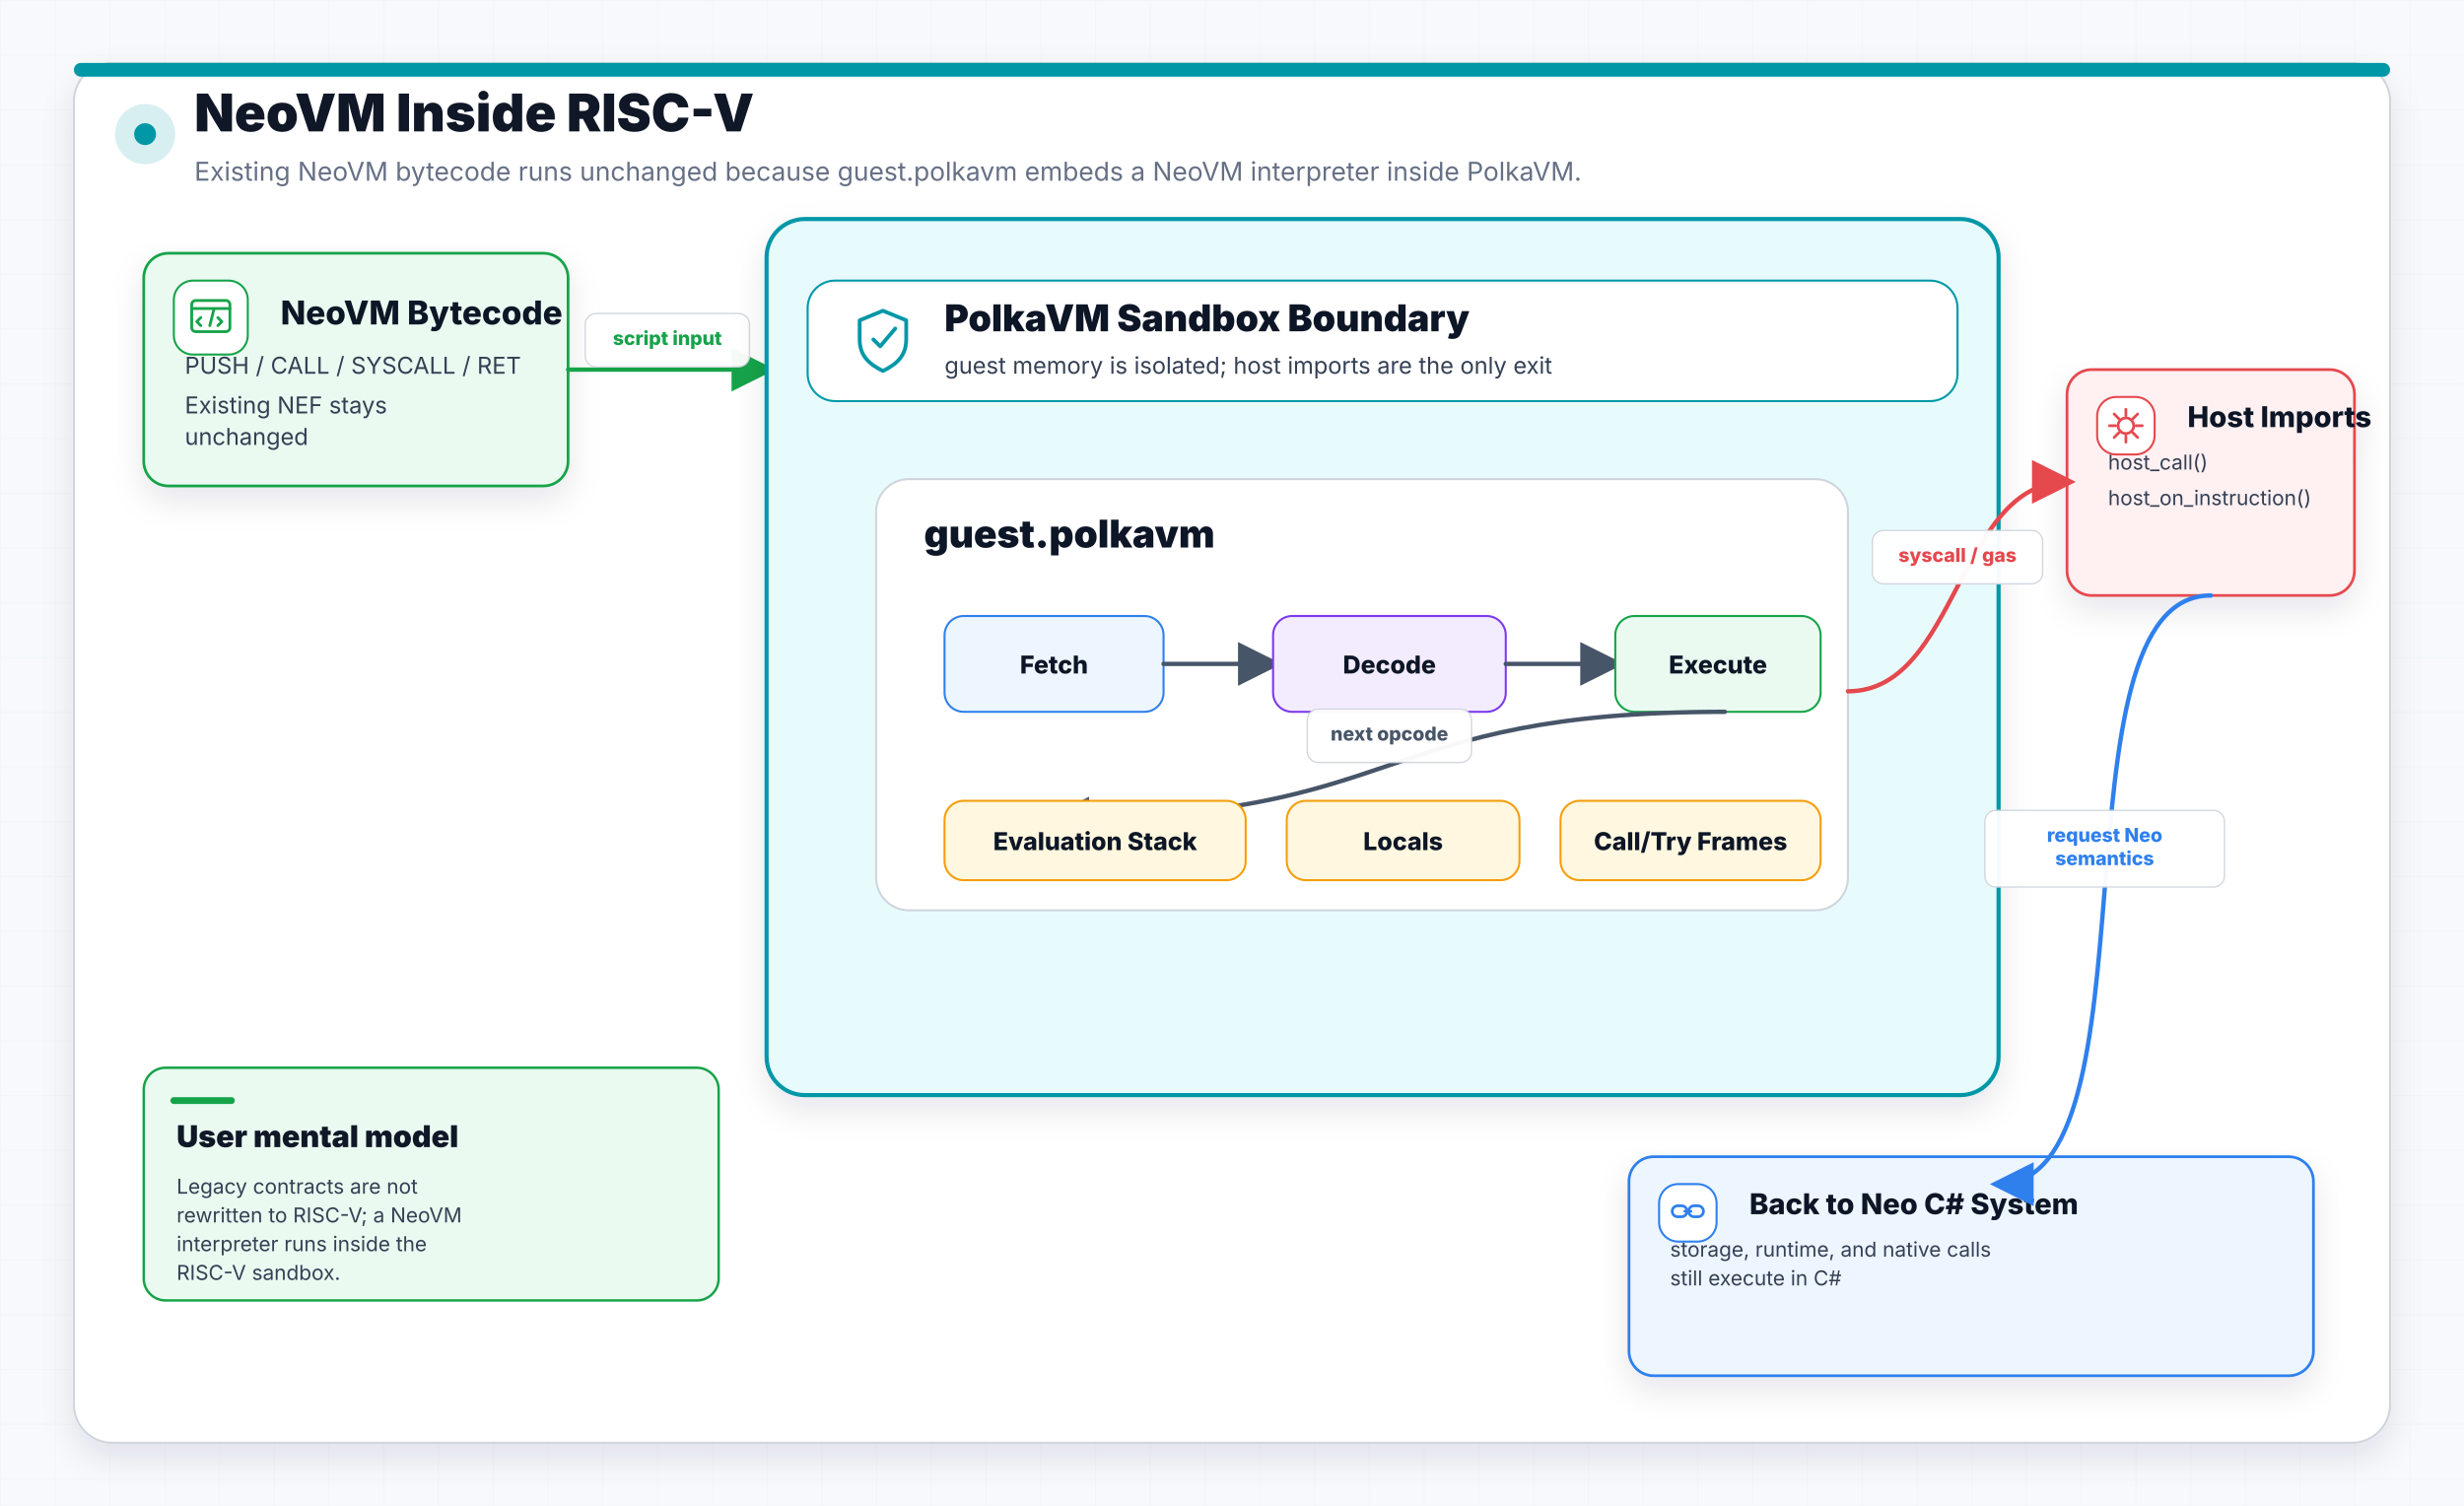
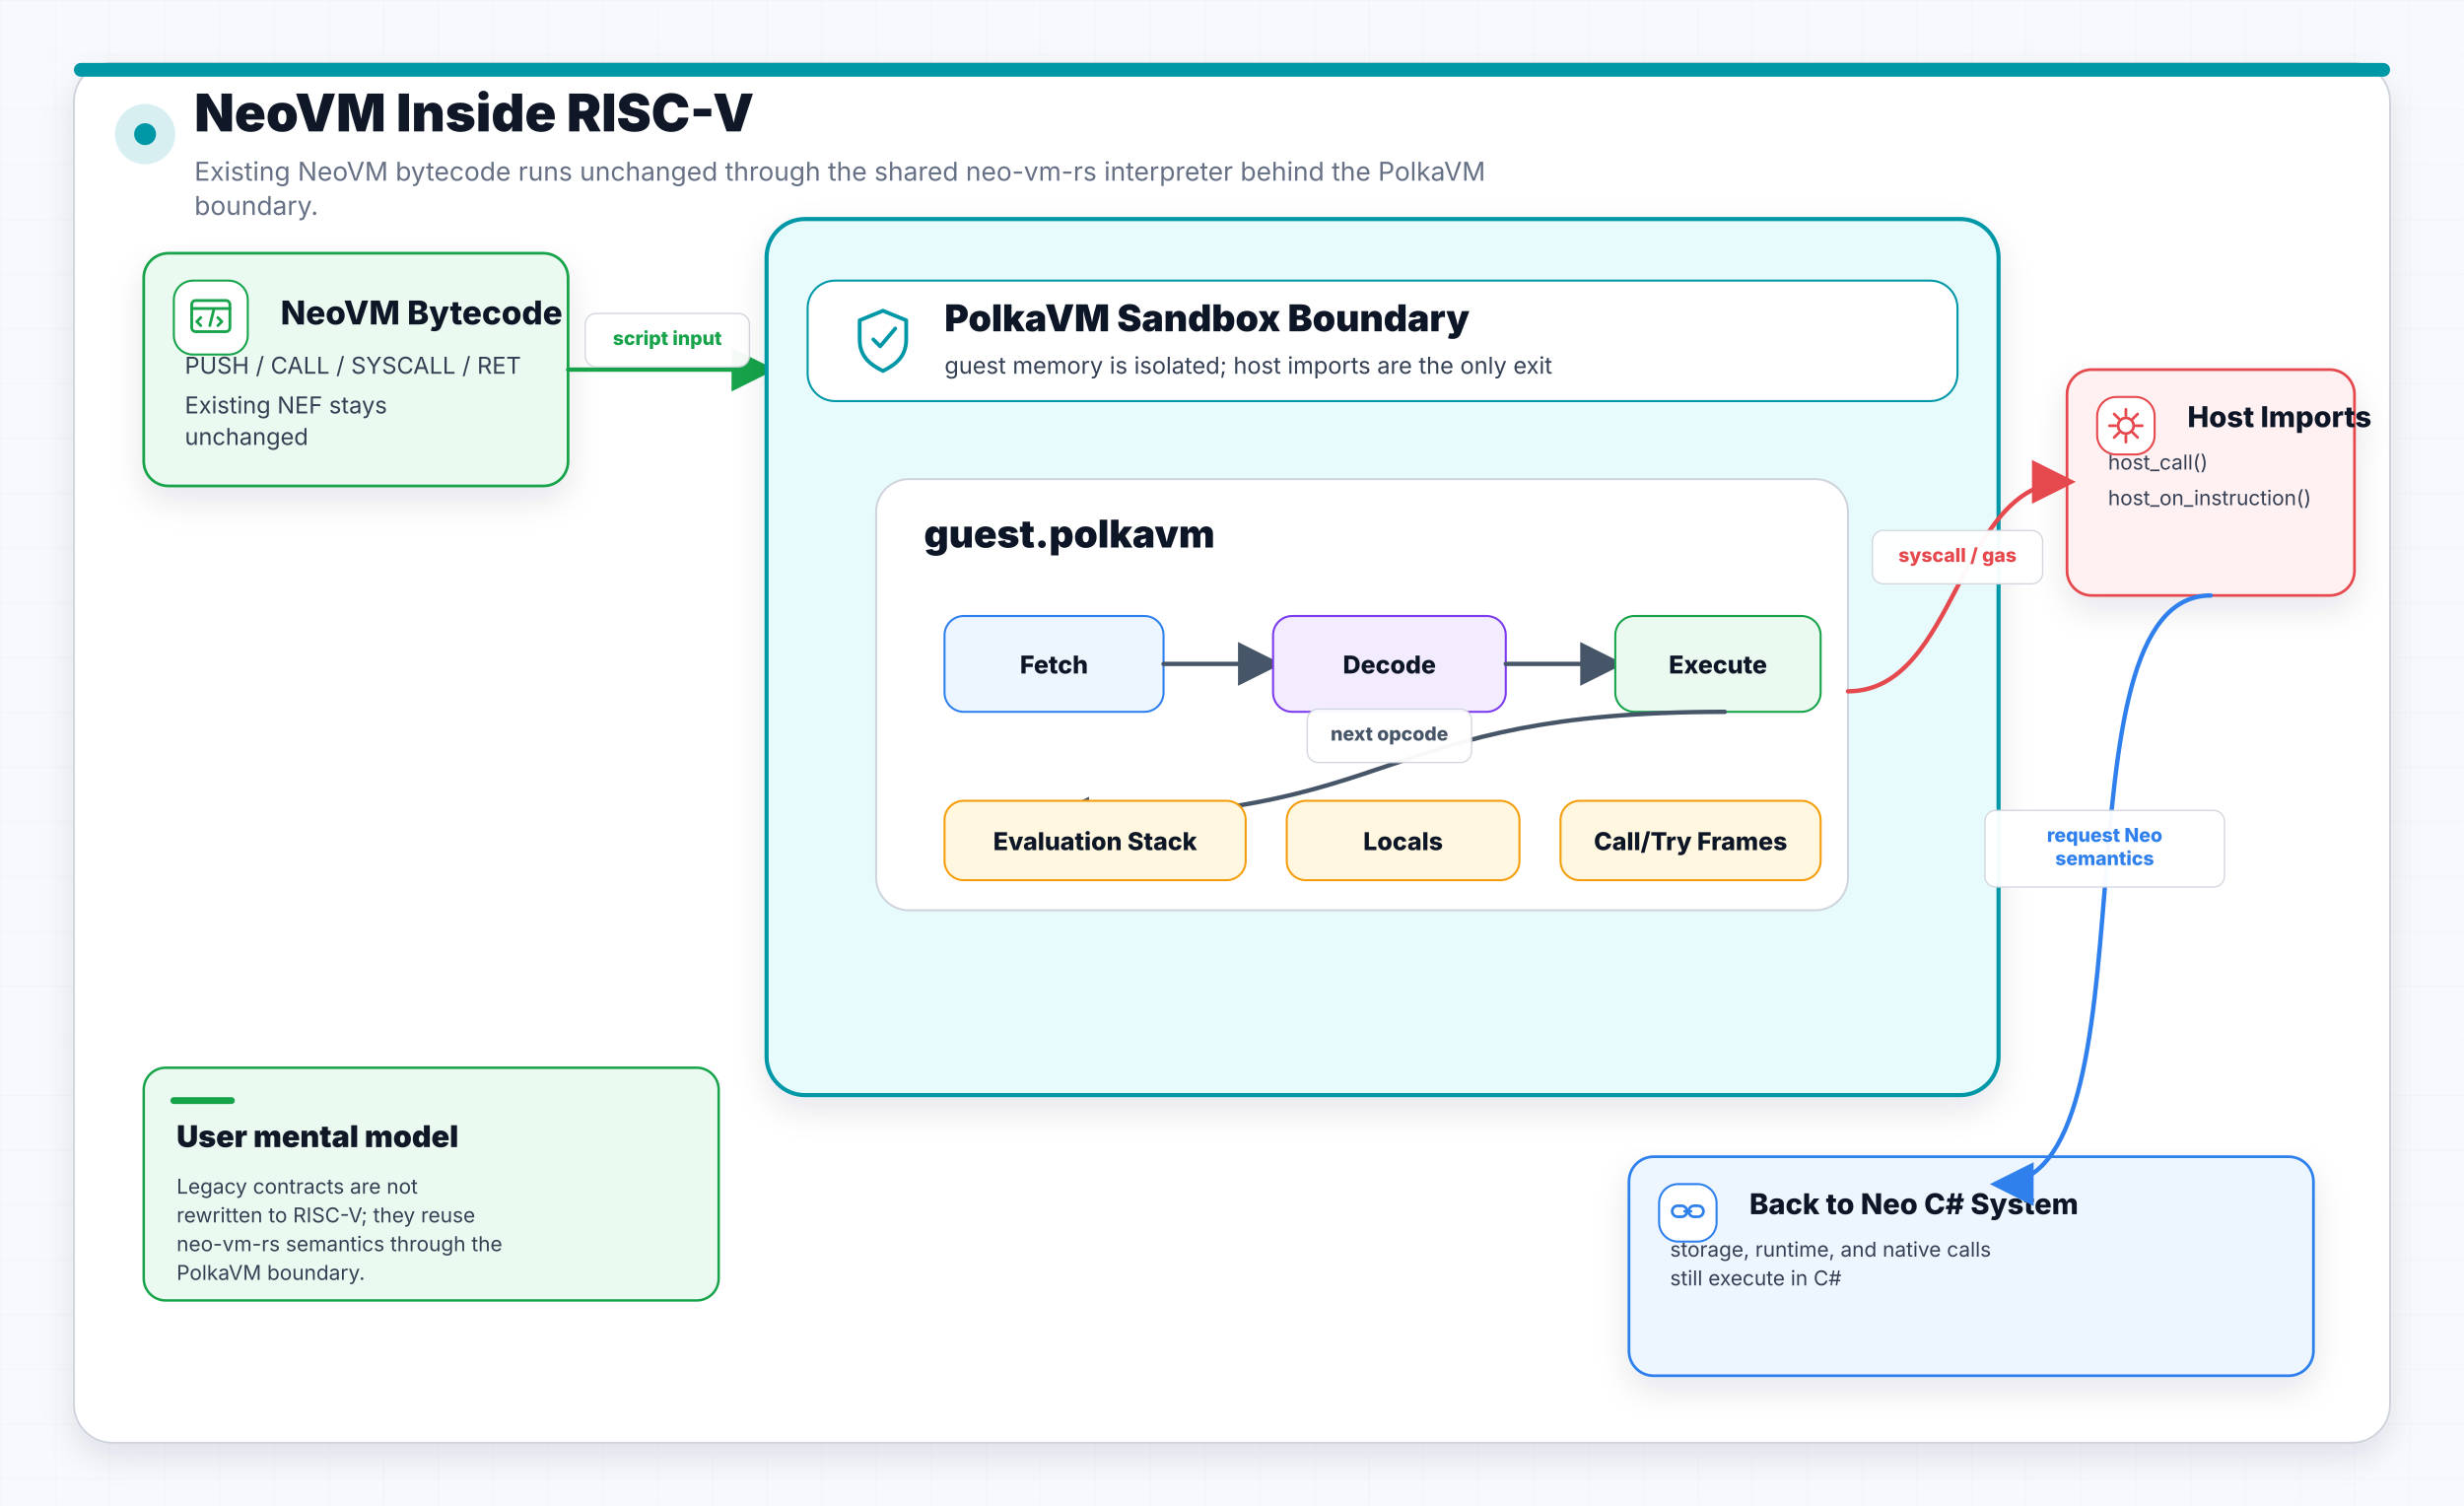
<svg xmlns="http://www.w3.org/2000/svg" width="1800" height="1100" viewBox="0 0 1800 1100" role="img" aria-label="NeoVM Inside RISC-V">
  <defs>
    <pattern id="grid" width="40" height="40" patternUnits="userSpaceOnUse">
      <path d="M 40 0 L 0 0 0 40" fill="none" stroke="#e6edf5" stroke-width="1" />
    </pattern>
    <marker id="arrow-slate" markerWidth="14" markerHeight="14" refX="10" refY="7" orient="auto" markerUnits="strokeWidth">
      <path d="M2,2 L12,7 L2,12 z" fill="#475467" />
    </marker>
    <marker id="arrow-green" markerWidth="14" markerHeight="14" refX="10" refY="7" orient="auto" markerUnits="strokeWidth">
      <path d="M2,2 L12,7 L2,12 z" fill="#16a34a" />
    </marker>
    <marker id="arrow-blue" markerWidth="14" markerHeight="14" refX="10" refY="7" orient="auto" markerUnits="strokeWidth">
      <path d="M2,2 L12,7 L2,12 z" fill="#2f80ed" />
    </marker>
    <marker id="arrow-red" markerWidth="14" markerHeight="14" refX="10" refY="7" orient="auto" markerUnits="strokeWidth">
      <path d="M2,2 L12,7 L2,12 z" fill="#e5484d" />
    </marker>
    <marker id="arrow-purple" markerWidth="14" markerHeight="14" refX="10" refY="7" orient="auto" markerUnits="strokeWidth">
      <path d="M2,2 L12,7 L2,12 z" fill="#7c3aed" />
    </marker>
    <filter id="soft-shadow" x="-10%" y="-10%" width="120%" height="130%">
      <feDropShadow dx="0" dy="10" stdDeviation="12" flood-color="#101828" flood-opacity="0.10" />
    </filter>
  </defs>
  <rect width="1800" height="1100" fill="#f7f9fc" />
  <rect width="1800" height="1100" fill="url(#grid)" opacity="0.42" />
  <rect x="54" y="46" width="1692" height="1008" rx="28" fill="#ffffff" stroke="#d0d5dd" stroke-width="1.5" filter="url(#soft-shadow)" />
  <rect x="54" y="46" width="1692" height="10" rx="5" fill="#0097a7" />
  <circle cx="106" cy="98" r="22" fill="#0097a7" opacity="0.16" />
  <circle cx="106" cy="98" r="8" fill="#0097a7" />
  <text x="142" y="96" text-anchor="start" font-family="Inter, Noto Sans CJK SC, Microsoft YaHei, PingFang SC, Arial, sans-serif" font-size="38" font-weight="850" fill="#101828">NeoVM Inside RISC-V</text>
-   <text x="142" y="132" text-anchor="start" font-family="Inter, Noto Sans CJK SC, Microsoft YaHei, PingFang SC, Arial, sans-serif" font-size="19" font-weight="400" fill="#667085">Existing NeoVM bytecode runs unchanged because guest.polkavm embeds a NeoVM interpreter inside PolkaVM.</text>
+   <text x="142" y="132" text-anchor="start" font-family="Inter, Noto Sans CJK SC, Microsoft YaHei, PingFang SC, Arial, sans-serif" font-size="19" font-weight="400" fill="#667085">Existing NeoVM bytecode runs unchanged through the shared neo-vm-rs interpreter behind the PolkaVM</text>
+   <text x="142" y="157" text-anchor="start" font-family="Inter, Noto Sans CJK SC, Microsoft YaHei, PingFang SC, Arial, sans-serif" font-size="19" font-weight="400" fill="#667085">boundary.</text>
  <g filter="url(#soft-shadow)">
    <rect x="105" y="185" width="310" height="170" rx="18" fill="#eafaf0" stroke="#16a34a" stroke-width="2" />
    <rect x="127" y="205" width="54" height="54" rx="14" fill="#ffffff" stroke="#16a34a" stroke-width="1.5" />
    <g fill="none" stroke="#16a34a" stroke-width="2.04" stroke-linecap="round" stroke-linejoin="round">
      <rect x="140.046" y="219.515" width="27.907" height="22.766" rx="2.938" />
      <path d="M 140.046 225.39 h 27.907 M 146.656 232 l -2.938 2.938 l 2.938 2.938 M 153.266 237.875 l 2.938 -11.75 M 159.141 232 l 2.938 2.938 l -2.938 2.938" />
    </g>
    <text x="205" y="237" text-anchor="start" font-family="Inter, Noto Sans CJK SC, Microsoft YaHei, PingFang SC, Arial, sans-serif" font-size="24" font-weight="800" fill="#101828">NeoVM Bytecode</text>
    <text x="135" y="273" text-anchor="start" font-family="Inter, Noto Sans CJK SC, Microsoft YaHei, PingFang SC, Arial, sans-serif" font-size="17" font-weight="400" fill="#344054">PUSH / CALL / SYSCALL / RET</text>
    <text x="135" y="302" text-anchor="start" font-family="Inter, Noto Sans CJK SC, Microsoft YaHei, PingFang SC, Arial, sans-serif" font-size="17" font-weight="400" fill="#344054">Existing NEF stays</text>
    <text x="135" y="325" text-anchor="start" font-family="Inter, Noto Sans CJK SC, Microsoft YaHei, PingFang SC, Arial, sans-serif" font-size="17" font-weight="400" fill="#344054">unchanged</text>
  </g>
  <g>
    <path d="M 415 270 L 560 270" fill="none" stroke="#16a34a" stroke-width="3.2" stroke-linecap="round" marker-end="url(#arrow-green)" />
    <g>
      <rect x="427.5" y="229" width="120" height="39" rx="8" fill="#ffffff" stroke="#d0d5dd" opacity="0.96" />
      <text x="487.5" y="252" text-anchor="middle" font-family="Inter, Noto Sans CJK SC, Microsoft YaHei, PingFang SC, Arial, sans-serif" font-size="14" font-weight="800" fill="#16a34a">script input</text>
    </g>
  </g>
  <g filter="url(#soft-shadow)">
    <rect x="560" y="160" width="900" height="640" rx="28" fill="#e7fbfd" stroke="#0097a7" stroke-width="3" />
    <rect x="590" y="205" width="840" height="88" rx="20" fill="#fff" stroke="#0097a7" stroke-width="1.5" />
    <g fill="none" stroke="#0097a7" stroke-width="2.778" stroke-linecap="round" stroke-linejoin="round">
      <path d="M 645 227 L 662 234 v 14 c 0 12 -7 18 -17 23 c -10 -5 -17 -11 -17 -23 v -14 z" />
      <path d="M 638 248 l 5 5 l 11 -13" />
    </g>
    <text x="690" y="242" text-anchor="start" font-family="Inter, Noto Sans CJK SC, Microsoft YaHei, PingFang SC, Arial, sans-serif" font-size="27" font-weight="850" fill="#101828">PolkaVM Sandbox Boundary</text>
    <text x="690" y="273" text-anchor="start" font-family="Inter, Noto Sans CJK SC, Microsoft YaHei, PingFang SC, Arial, sans-serif" font-size="17" font-weight="400" fill="#344054">guest memory is isolated; host imports are the only exit</text>
    <rect x="640" y="350" width="710" height="315" rx="24" fill="#fff" stroke="#d0d5dd" stroke-width="1.5" />
    <text x="675" y="400" text-anchor="start" font-family="Inter, Noto Sans CJK SC, Microsoft YaHei, PingFang SC, Arial, sans-serif" font-size="28" font-weight="850" fill="#101828">guest.polkavm</text>
    <g>
      <rect x="690" y="450" width="160" height="70" rx="14" fill="#edf5ff" stroke="#2f80ed" stroke-width="1.5" />
      <text x="770" y="492" text-anchor="middle" font-family="Inter, Noto Sans CJK SC, Microsoft YaHei, PingFang SC, Arial, sans-serif" font-size="18" font-weight="800" fill="#101828">Fetch</text>
    </g>
    <g>
      <path d="M 850 485 L 930 485" fill="none" stroke="#475467" stroke-width="3.2" stroke-linecap="round" marker-end="url(#arrow-slate)" />
    </g>
    <g>
      <rect x="930" y="450" width="170" height="70" rx="14" fill="#f3ecff" stroke="#7c3aed" stroke-width="1.5" />
      <text x="1015" y="492" text-anchor="middle" font-family="Inter, Noto Sans CJK SC, Microsoft YaHei, PingFang SC, Arial, sans-serif" font-size="18" font-weight="800" fill="#101828">Decode</text>
    </g>
    <g>
      <path d="M 1100 485 L 1180 485" fill="none" stroke="#475467" stroke-width="3.2" stroke-linecap="round" marker-end="url(#arrow-slate)" />
    </g>
    <g>
      <rect x="1180" y="450" width="150" height="70" rx="14" fill="#eafaf0" stroke="#16a34a" stroke-width="1.5" />
      <text x="1255" y="492" text-anchor="middle" font-family="Inter, Noto Sans CJK SC, Microsoft YaHei, PingFang SC, Arial, sans-serif" font-size="18" font-weight="800" fill="#101828">Execute</text>
    </g>
    <g>
      <path d="M 1260 520 C 1000 520, 1030 598, 770 598" fill="none" stroke="#475467" stroke-width="3.2" stroke-linecap="round" marker-end="url(#arrow-slate)" />
      <g>
        <rect x="955" y="518" width="120" height="39" rx="8" fill="#ffffff" stroke="#d0d5dd" opacity="0.96" />
        <text x="1015" y="541" text-anchor="middle" font-family="Inter, Noto Sans CJK SC, Microsoft YaHei, PingFang SC, Arial, sans-serif" font-size="14" font-weight="800" fill="#475467">next opcode</text>
      </g>
    </g>
    <g>
      <rect x="690" y="585" width="220" height="58" rx="14" fill="#fff7df" stroke="#f59e0b" stroke-width="1.5" />
      <text x="800" y="621" text-anchor="middle" font-family="Inter, Noto Sans CJK SC, Microsoft YaHei, PingFang SC, Arial, sans-serif" font-size="18" font-weight="800" fill="#101828">Evaluation Stack</text>
    </g>
    <g>
      <rect x="940" y="585" width="170" height="58" rx="14" fill="#fff7df" stroke="#f59e0b" stroke-width="1.5" />
      <text x="1025" y="621" text-anchor="middle" font-family="Inter, Noto Sans CJK SC, Microsoft YaHei, PingFang SC, Arial, sans-serif" font-size="18" font-weight="800" fill="#101828">Locals</text>
    </g>
    <g>
      <rect x="1140" y="585" width="190" height="58" rx="14" fill="#fff7df" stroke="#f59e0b" stroke-width="1.5" />
      <text x="1235" y="621" text-anchor="middle" font-family="Inter, Noto Sans CJK SC, Microsoft YaHei, PingFang SC, Arial, sans-serif" font-size="18" font-weight="800" fill="#101828">Call/Try Frames</text>
    </g>
  </g>
  <g filter="url(#soft-shadow)">
    <rect x="1510" y="270" width="210" height="165" rx="18" fill="#fff0f1" stroke="#e5484d" stroke-width="2" />
    <rect x="1532" y="290" width="42" height="42" rx="14" fill="#ffffff" stroke="#e5484d" stroke-width="1.5" />
    <g fill="none" stroke="#e5484d" stroke-width="2" stroke-linecap="round" stroke-linejoin="round">
      <circle cx="1553" cy="311" r="5.712" />
      <path d="M 1553 299.005 v 4.57 M 1553 318.426 v 4.57 M 1541.005 311 h 4.57 M 1560.426 311 h 4.57 M 1544.432 302.432 l 3.427 3.427 M 1558.141 316.141 l 3.427 3.427 M 1561.568 302.432 l -3.427 3.427 M 1547.859 316.141 l -3.427 3.427" />
    </g>
    <text x="1598" y="312" text-anchor="start" font-family="Inter, Noto Sans CJK SC, Microsoft YaHei, PingFang SC, Arial, sans-serif" font-size="21" font-weight="800" fill="#101828">Host Imports</text>
    <text x="1540" y="343" text-anchor="start" font-family="Inter, Noto Sans CJK SC, Microsoft YaHei, PingFang SC, Arial, sans-serif" font-size="15" font-weight="400" fill="#344054">host_call()</text>
    <text x="1540" y="369" text-anchor="start" font-family="Inter, Noto Sans CJK SC, Microsoft YaHei, PingFang SC, Arial, sans-serif" font-size="15" font-weight="400" fill="#344054">host_on_instruction()</text>
  </g>
  <g>
    <path d="M 1350 505 C 1430 505, 1430 352, 1510 352" fill="none" stroke="#e5484d" stroke-width="3.2" stroke-linecap="round" marker-end="url(#arrow-red)" />
    <g>
      <rect x="1367.816" y="387.5" width="124.368" height="39" rx="8" fill="#ffffff" stroke="#d0d5dd" opacity="0.96" />
      <text x="1430" y="410.5" text-anchor="middle" font-family="Inter, Noto Sans CJK SC, Microsoft YaHei, PingFang SC, Arial, sans-serif" font-size="14" font-weight="800" fill="#e5484d">syscall / gas</text>
    </g>
  </g>
  <g filter="url(#soft-shadow)">
    <rect x="1190" y="845" width="500" height="160" rx="18" fill="#edf5ff" stroke="#2f80ed" stroke-width="2" />
    <rect x="1212" y="865" width="42" height="42" rx="14" fill="#ffffff" stroke="#2f80ed" stroke-width="1.5" />
    <g fill="none" stroke="#2f80ed" stroke-width="2" stroke-linecap="round" stroke-linejoin="round">
      <rect x="1221.576" y="880.859" width="10.853" height="7.997" rx="3.998" />
      <rect x="1233.571" y="880.859" width="10.853" height="7.997" rx="3.998" />
      <path d="M 1230.715 884.858 L 1235.285 884.858" />
    </g>
    <text x="1278" y="887" text-anchor="start" font-family="Inter, Noto Sans CJK SC, Microsoft YaHei, PingFang SC, Arial, sans-serif" font-size="21" font-weight="800" fill="#101828">Back to Neo C# System</text>
    <text x="1220" y="918" text-anchor="start" font-family="Inter, Noto Sans CJK SC, Microsoft YaHei, PingFang SC, Arial, sans-serif" font-size="15" font-weight="400" fill="#344054">storage, runtime, and native calls</text>
    <text x="1220" y="939" text-anchor="start" font-family="Inter, Noto Sans CJK SC, Microsoft YaHei, PingFang SC, Arial, sans-serif" font-size="15" font-weight="400" fill="#344054">still execute in C#</text>
  </g>
  <g>
    <path d="M 1615 435 C 1495 435, 1580 865, 1460 865" fill="none" stroke="#2f80ed" stroke-width="3.2" stroke-linecap="round" marker-end="url(#arrow-blue)" />
    <g>
      <rect x="1449.972" y="592" width="175.056" height="56" rx="8" fill="#ffffff" stroke="#d0d5dd" opacity="0.96" />
      <text x="1537.5" y="615" text-anchor="middle" font-family="Inter, Noto Sans CJK SC, Microsoft YaHei, PingFang SC, Arial, sans-serif" font-size="14" font-weight="800" fill="#2f80ed">request Neo</text>
      <text x="1537.5" y="632" text-anchor="middle" font-family="Inter, Noto Sans CJK SC, Microsoft YaHei, PingFang SC, Arial, sans-serif" font-size="14" font-weight="800" fill="#2f80ed">semantics</text>
    </g>
  </g>
  <g>
    <rect x="105" y="780" width="420" height="170" rx="16" fill="#eafaf0" stroke="#16a34a" stroke-width="1.8" />
    <path d="M 127 804 h 42" stroke="#16a34a" stroke-width="5" stroke-linecap="round" />
    <text x="129" y="838" text-anchor="start" font-family="Inter, Noto Sans CJK SC, Microsoft YaHei, PingFang SC, Arial, sans-serif" font-size="22" font-weight="850" fill="#101828">User mental model</text>
    <text x="129" y="872" text-anchor="start" font-family="Inter, Noto Sans CJK SC, Microsoft YaHei, PingFang SC, Arial, sans-serif" font-size="15" font-weight="400" fill="#344054">Legacy contracts are not</text>
-     <text x="129" y="893" text-anchor="start" font-family="Inter, Noto Sans CJK SC, Microsoft YaHei, PingFang SC, Arial, sans-serif" font-size="15" font-weight="400" fill="#344054">rewritten to RISC-V; a NeoVM</text>
-     <text x="129" y="914" text-anchor="start" font-family="Inter, Noto Sans CJK SC, Microsoft YaHei, PingFang SC, Arial, sans-serif" font-size="15" font-weight="400" fill="#344054">interpreter runs inside the</text>
-     <text x="129" y="935" text-anchor="start" font-family="Inter, Noto Sans CJK SC, Microsoft YaHei, PingFang SC, Arial, sans-serif" font-size="15" font-weight="400" fill="#344054">RISC-V sandbox.</text>
+     <text x="129" y="893" text-anchor="start" font-family="Inter, Noto Sans CJK SC, Microsoft YaHei, PingFang SC, Arial, sans-serif" font-size="15" font-weight="400" fill="#344054">rewritten to RISC-V; they reuse</text>
+     <text x="129" y="914" text-anchor="start" font-family="Inter, Noto Sans CJK SC, Microsoft YaHei, PingFang SC, Arial, sans-serif" font-size="15" font-weight="400" fill="#344054">neo-vm-rs semantics through the</text>
+     <text x="129" y="935" text-anchor="start" font-family="Inter, Noto Sans CJK SC, Microsoft YaHei, PingFang SC, Arial, sans-serif" font-size="15" font-weight="400" fill="#344054">PolkaVM boundary.</text>
  </g>
</svg>
